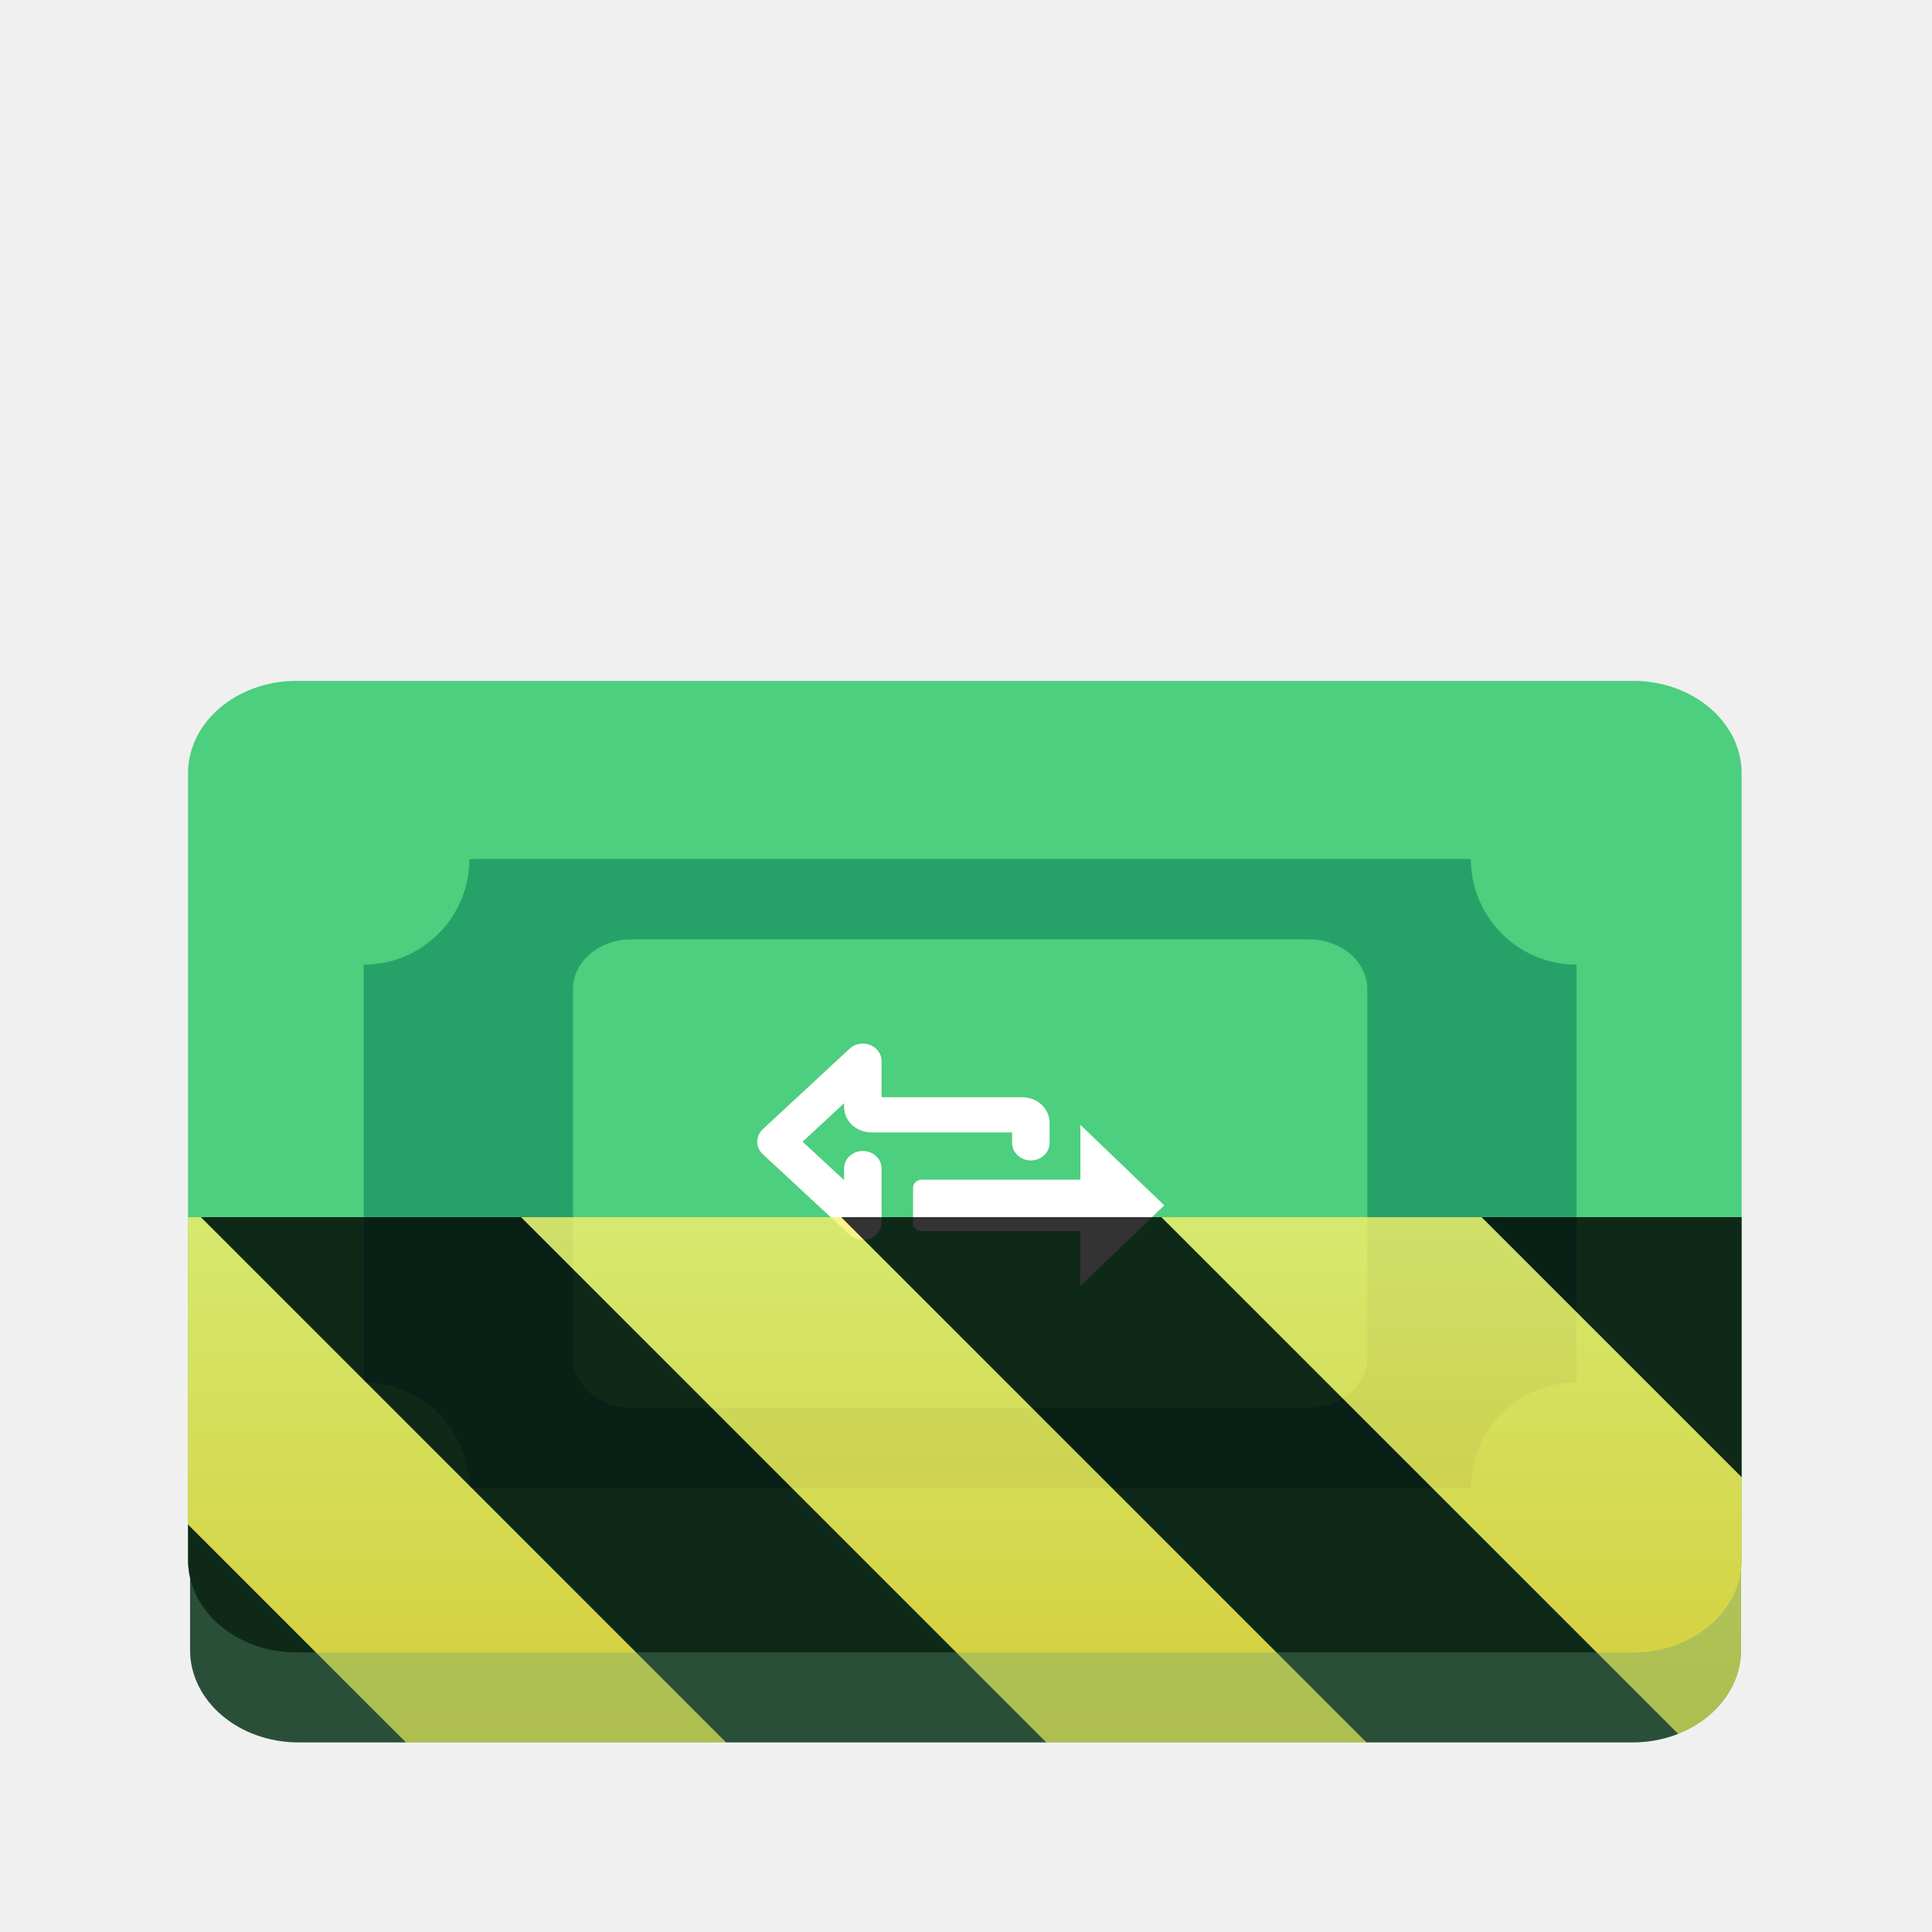
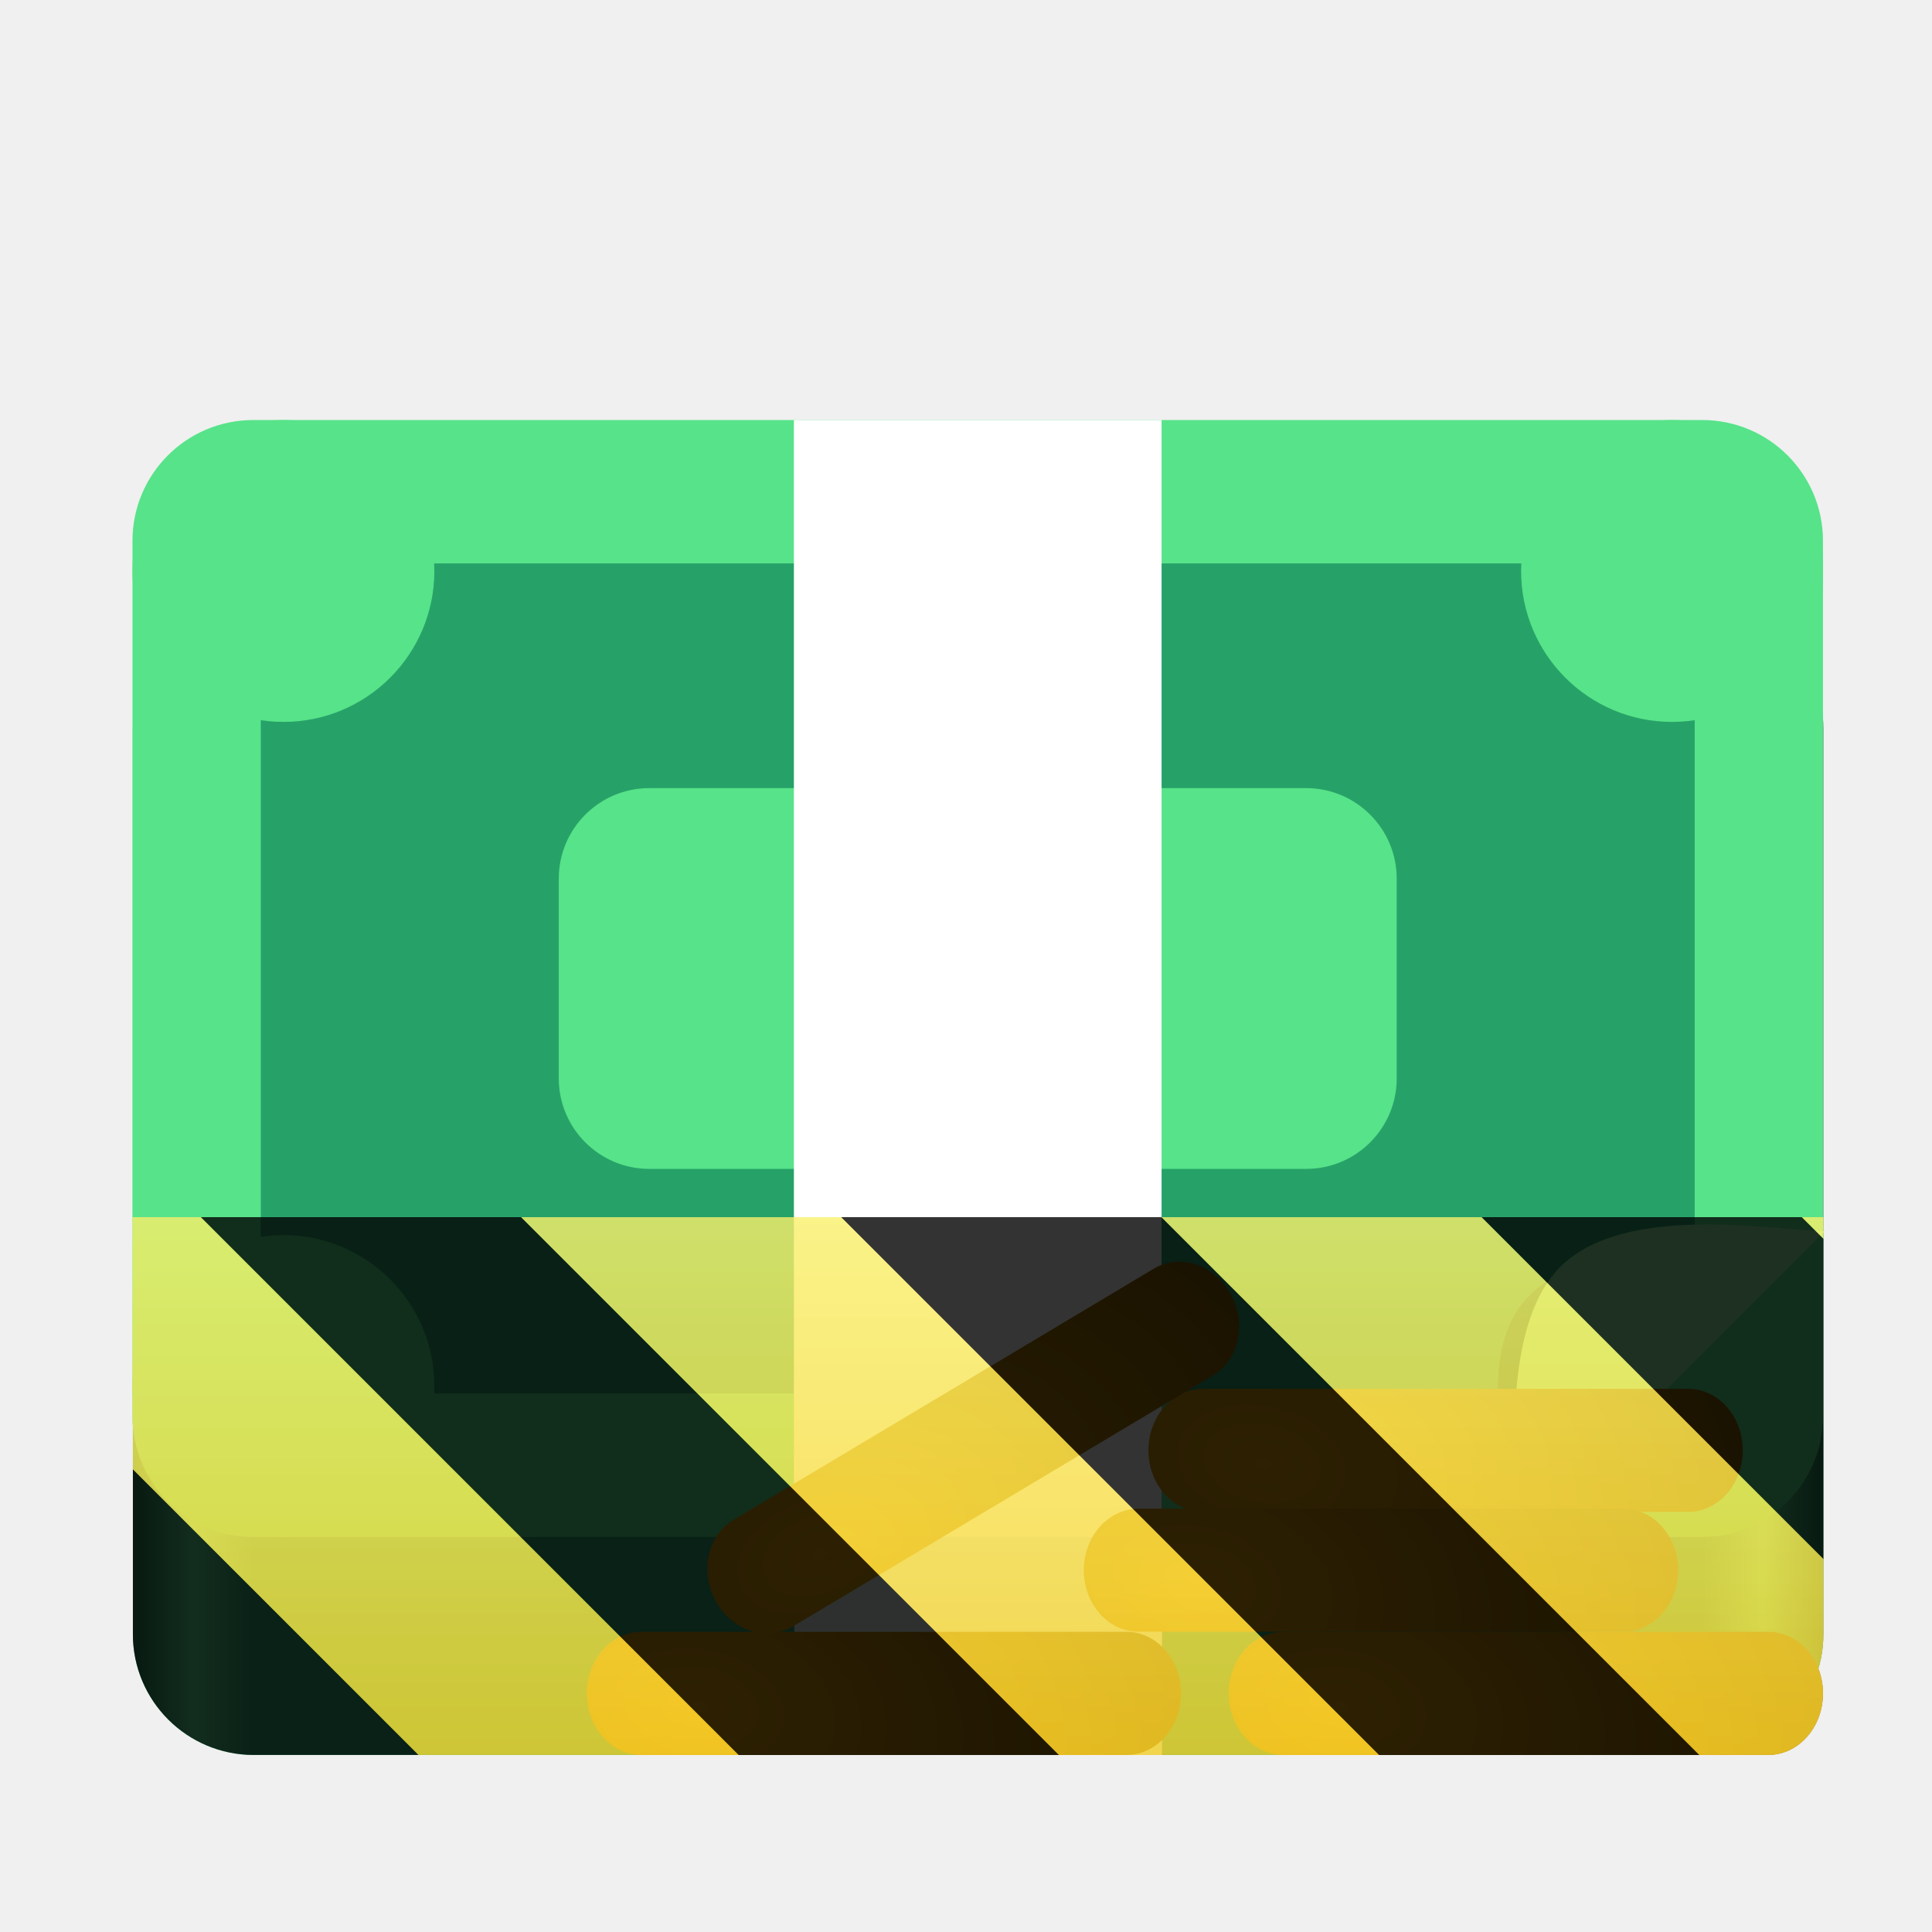
- <svg xmlns="http://www.w3.org/2000/svg" height="128px" viewBox="0 0 128 128" width="128px">
-   <clipPath id="a">
+ <svg xmlns="http://www.w3.org/2000/svg" xmlns:xlink="http://www.w3.org/1999/xlink" height="128px" viewBox="0 0 128 128" width="128px">
+   <filter id="a" height="100%" width="100%" x="0%" y="0%">
+     <feColorMatrix color-interpolation-filters="sRGB" values="0 0 0 0 1 0 0 0 0 1 0 0 0 0 1 0 0 0 1 0" />
+   </filter>
+   <linearGradient id="b" gradientUnits="userSpaceOnUse" x1="8.803" x2="120.803" y1="116.268" y2="116.268">
+     <stop offset="0" stop-color="#257f55" />
+     <stop offset="0.036" stop-color="#5cdf97" />
+     <stop offset="0.071" stop-color="#2fa66f" />
+     <stop offset="0.929" stop-color="#2fa66f" />
+     <stop offset="0.964" stop-color="#5cdf97" />
+     <stop offset="1" stop-color="#257f55" />
+   </linearGradient>
+   <linearGradient id="c" gradientUnits="userSpaceOnUse">
+     <stop offset="0" stop-color="#e5a30a" />
+     <stop offset="1" stop-color="#835e06" />
+   </linearGradient>
+   <radialGradient id="d" cx="-361.967" cy="279.617" gradientTransform="matrix(1.559088 0.28485 -0.14791 1.037577 689.2855 -90.07845)" r="21.206" xlink:href="#c" />
+   <radialGradient id="e" cx="-361.967" cy="279.617" gradientTransform="matrix(1.559088 0.284858 -0.14791 1.037608 685.0052 -82.14323)" r="21.206" xlink:href="#c" />
+   <radialGradient id="f" cx="-361.967" cy="279.617" gradientTransform="matrix(1.559088 0.28485 -0.14791 1.037578 694.6 -73.97475)" r="21.206" xlink:href="#c" />
+   <radialGradient id="g" cx="-361.967" cy="279.617" gradientTransform="matrix(1.559081 0.284853 -0.147909 1.037587 652.0729 -73.977)" r="21.206" xlink:href="#c" />
+   <radialGradient id="h" cx="-361.967" cy="279.617" gradientTransform="matrix(1.487783 -0.560352 0.37302 0.975132 488.5647 -372.539)" r="21.206" xlink:href="#c" />
+   <clipPath id="i">
    <rect height="128" width="128" />
  </clipPath>
-   <clipPath id="b">
+   <clipPath id="j">
    <rect height="128" width="128" />
  </clipPath>
-   <filter id="c" height="100%" width="100%" x="0%" y="0%">
-     <feColorMatrix in="SourceGraphic" type="matrix" values="0 0 0 0 1 0 0 0 0 1 0 0 0 0 1 0 0 0 1 0" />
-   </filter>
-   <mask id="d">
-     <g clip-path="url(#b)" filter="url(#c)">
-       <g clip-path="url(#a)">
-         <path d="m 19.781 51.066 h 88.383 c 3.969 0 7.188 2.746 7.188 6.133 v 52.109 c 0 3.383 -3.219 6.129 -7.188 6.129 h -88.383 c -3.973 0 -7.188 -2.746 -7.188 -6.129 v -52.109 c 0 -3.387 3.215 -6.133 7.188 -6.133 z m 0 0" fill="#118a3f" fill-opacity="0.671" />
-         <path d="m 19.645 45.109 h 88.555 c 3.969 0 7.188 2.742 7.188 6.129 v 52.109 c 0 3.387 -3.219 6.133 -7.188 6.133 h -88.555 c -3.969 0 -7.188 -2.746 -7.188 -6.133 v -52.109 c 0 -3.387 3.219 -6.129 7.188 -6.129 z m 0 0" fill="#4ccf7e" />
-         <path d="m 31.629 56.906 h 65.293 c 4.156 0 7.531 2.934 7.531 6.551 v 28.586 c 0 3.617 -3.375 6.547 -7.531 6.547 h -65.293 c -4.16 0 -7.531 -2.93 -7.531 -6.547 v -28.586 c 0 -3.617 3.371 -6.551 7.531 -6.551 z m 0 0" fill="#26a269" />
-         <path d="m 31.098 56.91 c 0 3.867 -3.133 7 -7 7 c -3.863 0 -7 -3.133 -7 -7 c 0 -3.867 3.137 -7 7 -7 c 3.867 0 7 3.133 7 7 z m 0 0" fill="#4ccf7e" />
-         <path d="m 111.449 56.91 c 0 3.867 -3.133 7 -7 7 c -3.867 0 -7 -3.133 -7 -7 c 0 -3.867 3.133 -7 7 -7 c 3.867 0 7 3.133 7 7 z m 0 0" fill="#4ccf7e" />
-         <path d="m 31.098 98.59 c 0 3.863 -3.133 7 -7 7 c -3.863 0 -7 -3.137 -7 -7 c 0 -3.867 3.137 -7 7 -7 c 3.867 0 7 3.133 7 7 z m 0 0" fill="#4ccf7e" />
-         <path d="m 111.449 98.59 c 0 3.863 -3.133 7 -7 7 c -3.867 0 -7 -3.137 -7 -7 c 0 -3.867 3.133 -7 7 -7 c 3.867 0 7 3.133 7 7 z m 0 0" fill="#4ccf7e" />
-         <path d="m 41.828 62.234 h 44.891 c 2.137 0 3.867 1.48 3.867 3.301 v 24.43 c 0 1.82 -1.73 3.297 -3.867 3.297 h -44.891 c -2.137 0 -3.867 -1.477 -3.867 -3.297 v -24.43 c 0 -1.82 1.73 -3.301 3.867 -3.301 z m 0 0" fill="#4ccf7e" />
-         <path d="m 58.86 79.539 v 3.642 l -5.521 -5.461 l 5.521 -5.461 v 3.102 c 0 0.296 0.24 0.536 0.536 0.536 h 9.607 c 0.3 0 0.54 0.24 0.54 0.54 v 1.363" fill="none" stroke="#ffffff" stroke-linecap="round" stroke-linejoin="round" stroke-width="2.383" transform="matrix(1.042157 0 0 0.977077 -4.177104 -0.297514)" />
-         <path d="m 77.137 79.859 l -5.559 5.336 v -3.637 h -10.527 c -0.309 0 -0.559 -0.234 -0.559 -0.523 v -2.348 c 0 -0.289 0.25 -0.527 0.559 -0.527 h 10.527 v -3.637 z m 0 0" fill="#ffffff" />
+   <mask id="k">
+     <g filter="url(#a)">
+       <g clip-path="url(#j)" filter="url(#a)">
+         <g clip-path="url(#i)">
+           <path d="m 16.805 40.27 h 96 c 4.418 0 8 3.578 8 8 v 60 c 0 4.418 -3.582 8 -8 8 h -96 c -4.418 0 -8 -3.582 -8 -8 v -60 c 0 -4.422 3.582 -8 8 -8 z m 0 0" fill="url(#b)" />
+           <path d="m 16.777 27.828 h 96 c 4.418 0 8 3.582 8 8 v 58 c 0 4.418 -3.582 8 -8 8 h -96 c -4.418 0 -8 -3.582 -8 -8 v -58 c 0 -4.418 3.582 -8 8 -8 z m 0 0" fill="#57e389" />
+           <path d="m 23.277 37.328 h 83 c 3.312 0 6 2.688 6 6 v 42.996 c 0 3.316 -2.688 6 -6 6 h -83 c -3.316 0 -6 -2.684 -6 -6 v -42.996 c 0 -3.312 2.684 -6 6 -6 z m 0 0" fill="#26a269" />
+           <path d="m 28.777 37.828 c 0 5.523 -4.477 10 -10 10 c -5.523 0 -10 -4.477 -10 -10 s 4.477 -10 10 -10 c 5.523 0 10 4.477 10 10 z m 0 0" fill="#57e389" />
+           <path d="m 120.777 37.828 c 0 5.523 -4.477 10 -10 10 c -5.523 0 -10 -4.477 -10 -10 s 4.477 -10 10 -10 c 5.523 0 10 4.477 10 10 z m 0 0" fill="#57e389" />
+           <path d="m 120.777 91.828 c 0 5.523 -4.477 10 -10 10 c -5.523 0 -10 -4.477 -10 -10 s 4.477 -10 10 -10 c 5.523 0 10 4.477 10 10 z m 0 0" fill="#57e389" />
+           <path d="m 28.777 91.828 c 0 5.523 -4.477 10 -10 10 c -5.523 0 -10 -4.477 -10 -10 s 4.477 -10 10 -10 c 5.523 0 10 4.477 10 10 z m 0 0" fill="#57e389" />
+           <path d="m 100.75 100.934 l -0.664 -2.977 c -0.664 -2.98 -1.996 -8.938 1.285 -12.172 c 3.281 -3.23 11.172 -3.742 15.117 -3.996 l 3.941 -0.254" fill-opacity="0.361" />
+           <path d="m 100.57 101.914 l -0.145 -3.648 c -0.145 -3.652 -0.43 -10.957 2.953 -14.344 c 3.387 -3.391 10.445 -2.863 13.973 -2.602 l 3.531 0.262" fill="#8ff0a4" />
+           <path d="m 43.02 52.215 h 43.516 c 3.312 0 6 2.688 6 6 v 13.227 c 0 3.312 -2.688 6 -6 6 h -43.516 c -3.316 0 -6 -2.688 -6 -6 v -13.227 c 0 -3.312 2.684 -6 6 -6 z m 0 0" fill="#57e389" />
+           <path d="m 52.598 27.828 h 24.359 v 74.043 h -24.359 z m 0 0" fill="#ffffff" />
+           <path d="m 52.625 116.27 h 24.359 v -14.422 h -24.359 z m 0 0" fill="#ffffff" fill-opacity="0.851" />
+           <path d="m 79.707 92.012 h 32.133 c 2 0 3.621 1.824 3.621 4.078 c 0 2.25 -1.621 4.078 -3.621 4.078 h -32.133 c -2 0 -3.621 -1.828 -3.621 -4.078 c 0 -2.254 1.621 -4.078 3.621 -4.078 z m 0 0" fill="url(#d)" />
+           <path d="m 75.426 99.953 h 32.133 c 2 0 3.621 1.828 3.621 4.078 s -1.621 4.074 -3.621 4.074 h -32.133 c -2 0 -3.621 -1.824 -3.621 -4.074 s 1.621 -4.078 3.621 -4.078 z m 0 0" fill="url(#e)" />
+           <path d="m 85.023 108.113 h 32.133 c 2 0 3.621 1.828 3.621 4.078 s -1.625 4.078 -3.621 4.078 h -32.133 c -2 0 -3.621 -1.828 -3.621 -4.078 s 1.621 -4.078 3.621 -4.078 z m 0 0" fill="url(#f)" />
+           <path d="m 42.496 108.113 h 32.137 c 1.996 0 3.617 1.828 3.617 4.078 s -1.621 4.078 -3.617 4.078 h -32.137 c -2 0 -3.621 -1.828 -3.621 -4.078 s 1.621 -4.078 3.621 -4.078 z m 0 0" fill="url(#g)" />
+           <path d="m 48.598 100.695 l 27.828 -16.633 c 1.73 -1.035 4.016 -0.293 5.105 1.656 c 1.086 1.949 0.562 4.371 -1.168 5.406 l -27.828 16.633 c -1.734 1.035 -4.02 0.293 -5.105 -1.656 c -1.086 -1.949 -0.562 -4.371 1.168 -5.406 z m 0 0" fill="url(#h)" />
+         </g>
      </g>
    </g>
  </mask>
-   <mask id="e">
-     <g filter="url(#c)">
-       <rect fill-opacity="0.8" height="128" width="128" />
+   <mask id="l">
+     <g filter="url(#a)">
+       <rect fill-opacity="0.8" height="184.32" width="184.32" x="-28.16" y="-28.16" />
    </g>
  </mask>
-   <linearGradient id="f" gradientTransform="matrix(0 0.37 -0.98462 0 295.385 -30.36)" gradientUnits="userSpaceOnUse" x1="300" x2="428" y1="235" y2="235">
+   <linearGradient id="m" gradientTransform="matrix(0 0.37 -0.98462 0 295.385 -30.36)" gradientUnits="userSpaceOnUse" x1="300" x2="428" y1="235" y2="235">
    <stop offset="0" stop-color="#f9f06b" />
    <stop offset="1" stop-color="#f5c211" />
  </linearGradient>
-   <clipPath id="g">
+   <clipPath id="n">
    <rect height="128" width="128" />
  </clipPath>
-   <clipPath id="h">
+   <clipPath id="o">
    <rect height="128" width="128" />
  </clipPath>
-   <path d="m 19.781 51.066 h 88.383 c 3.969 0 7.188 2.746 7.188 6.133 v 52.109 c 0 3.383 -3.219 6.129 -7.188 6.129 h -88.383 c -3.973 0 -7.188 -2.746 -7.188 -6.129 v -52.109 c 0 -3.387 3.215 -6.133 7.188 -6.133 z m 0 0" fill="#118a3f" fill-opacity="0.671" />
-   <path d="m 19.645 45.109 h 88.555 c 3.969 0 7.188 2.742 7.188 6.129 v 52.109 c 0 3.387 -3.219 6.133 -7.188 6.133 h -88.555 c -3.969 0 -7.188 -2.746 -7.188 -6.133 v -52.109 c 0 -3.387 3.219 -6.129 7.188 -6.129 z m 0 0" fill="#4ccf7e" />
-   <path d="m 31.629 56.906 h 65.293 c 4.156 0 7.531 2.934 7.531 6.551 v 28.586 c 0 3.617 -3.375 6.547 -7.531 6.547 h -65.293 c -4.16 0 -7.531 -2.93 -7.531 -6.547 v -28.586 c 0 -3.617 3.371 -6.551 7.531 -6.551 z m 0 0" fill="#26a269" />
-   <g fill="#4ccf7e">
-     <path d="m 31.098 56.91 c 0 3.867 -3.133 7 -7 7 c -3.863 0 -7 -3.133 -7 -7 c 0 -3.867 3.137 -7 7 -7 c 3.867 0 7 3.133 7 7 z m 0 0" />
-     <path d="m 111.449 56.91 c 0 3.867 -3.133 7 -7 7 c -3.867 0 -7 -3.133 -7 -7 c 0 -3.867 3.133 -7 7 -7 c 3.867 0 7 3.133 7 7 z m 0 0" />
-     <path d="m 31.098 98.59 c 0 3.863 -3.133 7 -7 7 c -3.863 0 -7 -3.137 -7 -7 c 0 -3.867 3.137 -7 7 -7 c 3.867 0 7 3.133 7 7 z m 0 0" />
-     <path d="m 111.449 98.59 c 0 3.863 -3.133 7 -7 7 c -3.867 0 -7 -3.137 -7 -7 c 0 -3.867 3.133 -7 7 -7 c 3.867 0 7 3.133 7 7 z m 0 0" />
-     <path d="m 41.828 62.234 h 44.891 c 2.137 0 3.867 1.48 3.867 3.301 v 24.43 c 0 1.82 -1.73 3.297 -3.867 3.297 h -44.891 c -2.137 0 -3.867 -1.477 -3.867 -3.297 v -24.43 c 0 -1.82 1.73 -3.301 3.867 -3.301 z m 0 0" />
+   <path d="m 16.805 40.27 h 96 c 4.418 0 8 3.578 8 8 v 60 c 0 4.418 -3.582 8 -8 8 h -96 c -4.418 0 -8 -3.582 -8 -8 v -60 c 0 -4.422 3.582 -8 8 -8 z m 0 0" fill="url(#b)" />
+   <path d="m 16.777 27.828 h 96 c 4.418 0 8 3.582 8 8 v 58 c 0 4.418 -3.582 8 -8 8 h -96 c -4.418 0 -8 -3.582 -8 -8 v -58 c 0 -4.418 3.582 -8 8 -8 z m 0 0" fill="#57e389" />
+   <path d="m 23.277 37.328 h 83 c 3.312 0 6 2.688 6 6 v 42.996 c 0 3.316 -2.688 6 -6 6 h -83 c -3.316 0 -6 -2.684 -6 -6 v -42.996 c 0 -3.312 2.684 -6 6 -6 z m 0 0" fill="#26a269" />
+   <g fill="#57e389">
+     <path d="m 28.777 37.828 c 0 5.523 -4.477 10 -10 10 c -5.523 0 -10 -4.477 -10 -10 s 4.477 -10 10 -10 c 5.523 0 10 4.477 10 10 z m 0 0" />
+     <path d="m 120.777 37.828 c 0 5.523 -4.477 10 -10 10 c -5.523 0 -10 -4.477 -10 -10 s 4.477 -10 10 -10 c 5.523 0 10 4.477 10 10 z m 0 0" />
+     <path d="m 120.777 91.828 c 0 5.523 -4.477 10 -10 10 c -5.523 0 -10 -4.477 -10 -10 s 4.477 -10 10 -10 c 5.523 0 10 4.477 10 10 z m 0 0" />
+     <path d="m 28.777 91.828 c 0 5.523 -4.477 10 -10 10 c -5.523 0 -10 -4.477 -10 -10 s 4.477 -10 10 -10 c 5.523 0 10 4.477 10 10 z m 0 0" />
  </g>
-   <path d="m 58.86 79.539 v 3.642 l -5.521 -5.461 l 5.521 -5.461 v 3.102 c 0 0.296 0.24 0.536 0.536 0.536 h 9.607 c 0.3 0 0.54 0.24 0.54 0.54 v 1.363" fill="none" stroke="#ffffff" stroke-linecap="round" stroke-linejoin="round" stroke-width="2.383" transform="matrix(1.042157 0 0 0.977077 -4.177104 -0.297514)" />
-   <path d="m 77.137 79.859 l -5.559 5.336 v -3.637 h -10.527 c -0.309 0 -0.559 -0.234 -0.559 -0.523 v -2.348 c 0 -0.289 0.25 -0.527 0.559 -0.527 h 10.527 v -3.637 z m 0 0" fill="#ffffff" />
-   <g clip-path="url(#h)" mask="url(#d)">
-     <g clip-path="url(#g)" mask="url(#e)">
-       <path d="m 128 80.641 v 47.359 h -128 v -47.359 z m 0 0" fill="url(#f)" />
-       <path d="m 13.309 80.641 l 47.355 47.359 h 21.215 l -47.359 -47.359 z m 42.422 0 l 47.363 47.359 h 21.215 l -47.363 -47.359 z m 42.43 0 l 29.84 29.84 v -21.211 l -8.629 -8.629 z m -98.16 7.906 v 21.215 l 18.238 18.238 h 21.215 z m 0 0" />
+   <path d="m 100.75 100.934 l -0.664 -2.977 c -0.664 -2.98 -1.996 -8.938 1.285 -12.172 c 3.281 -3.23 11.172 -3.742 15.117 -3.996 l 3.941 -0.254" fill-opacity="0.361" />
+   <path d="m 100.57 101.914 l -0.145 -3.648 c -0.145 -3.652 -0.43 -10.957 2.953 -14.344 c 3.387 -3.391 10.445 -2.863 13.973 -2.602 l 3.531 0.262" fill="#8ff0a4" />
+   <path d="m 43.02 52.215 h 43.516 c 3.312 0 6 2.688 6 6 v 13.227 c 0 3.312 -2.688 6 -6 6 h -43.516 c -3.316 0 -6 -2.688 -6 -6 v -13.227 c 0 -3.312 2.684 -6 6 -6 z m 0 0" fill="#57e389" />
+   <path d="m 52.598 27.828 h 24.359 v 74.043 h -24.359 z m 0 0" fill="#ffffff" />
+   <path d="m 52.625 116.27 h 24.359 v -14.422 h -24.359 z m 0 0" fill="#ffffff" fill-opacity="0.851" />
+   <path d="m 79.707 92.012 h 32.133 c 2 0 3.621 1.824 3.621 4.078 c 0 2.25 -1.621 4.078 -3.621 4.078 h -32.133 c -2 0 -3.621 -1.828 -3.621 -4.078 c 0 -2.254 1.621 -4.078 3.621 -4.078 z m 0 0" fill="url(#d)" />
+   <path d="m 75.426 99.953 h 32.133 c 2 0 3.621 1.828 3.621 4.078 s -1.621 4.074 -3.621 4.074 h -32.133 c -2 0 -3.621 -1.824 -3.621 -4.074 s 1.621 -4.078 3.621 -4.078 z m 0 0" fill="url(#e)" />
+   <path d="m 85.023 108.113 h 32.133 c 2 0 3.621 1.828 3.621 4.078 s -1.625 4.078 -3.621 4.078 h -32.133 c -2 0 -3.621 -1.828 -3.621 -4.078 s 1.621 -4.078 3.621 -4.078 z m 0 0" fill="url(#f)" />
+   <path d="m 42.496 108.113 h 32.137 c 1.996 0 3.617 1.828 3.617 4.078 s -1.621 4.078 -3.617 4.078 h -32.137 c -2 0 -3.621 -1.828 -3.621 -4.078 s 1.621 -4.078 3.621 -4.078 z m 0 0" fill="url(#g)" />
+   <path d="m 48.598 100.695 l 27.828 -16.633 c 1.73 -1.035 4.016 -0.293 5.105 1.656 c 1.086 1.949 0.562 4.371 -1.168 5.406 l -27.828 16.633 c -1.734 1.035 -4.02 0.293 -5.105 -1.656 c -1.086 -1.949 -0.562 -4.371 1.168 -5.406 z m 0 0" fill="url(#h)" />
+   <g mask="url(#k)">
+     <g clip-path="url(#o)">
+       <g mask="url(#l)">
+         <g clip-path="url(#n)">
+           <path d="m 128 80.641 v 47.359 h -128 v -47.359 z m 0 0" fill="url(#m)" />
+           <path d="m 13.309 80.641 l 47.355 47.359 h 21.215 l -47.359 -47.359 z m 42.422 0 l 47.363 47.359 h 21.215 l -47.363 -47.359 z m 42.43 0 l 29.84 29.84 v -21.211 l -8.629 -8.629 z m -98.16 7.906 v 21.215 l 18.238 18.238 h 21.215 z m 0 0" />
+         </g>
+       </g>
    </g>
  </g>
</svg>
